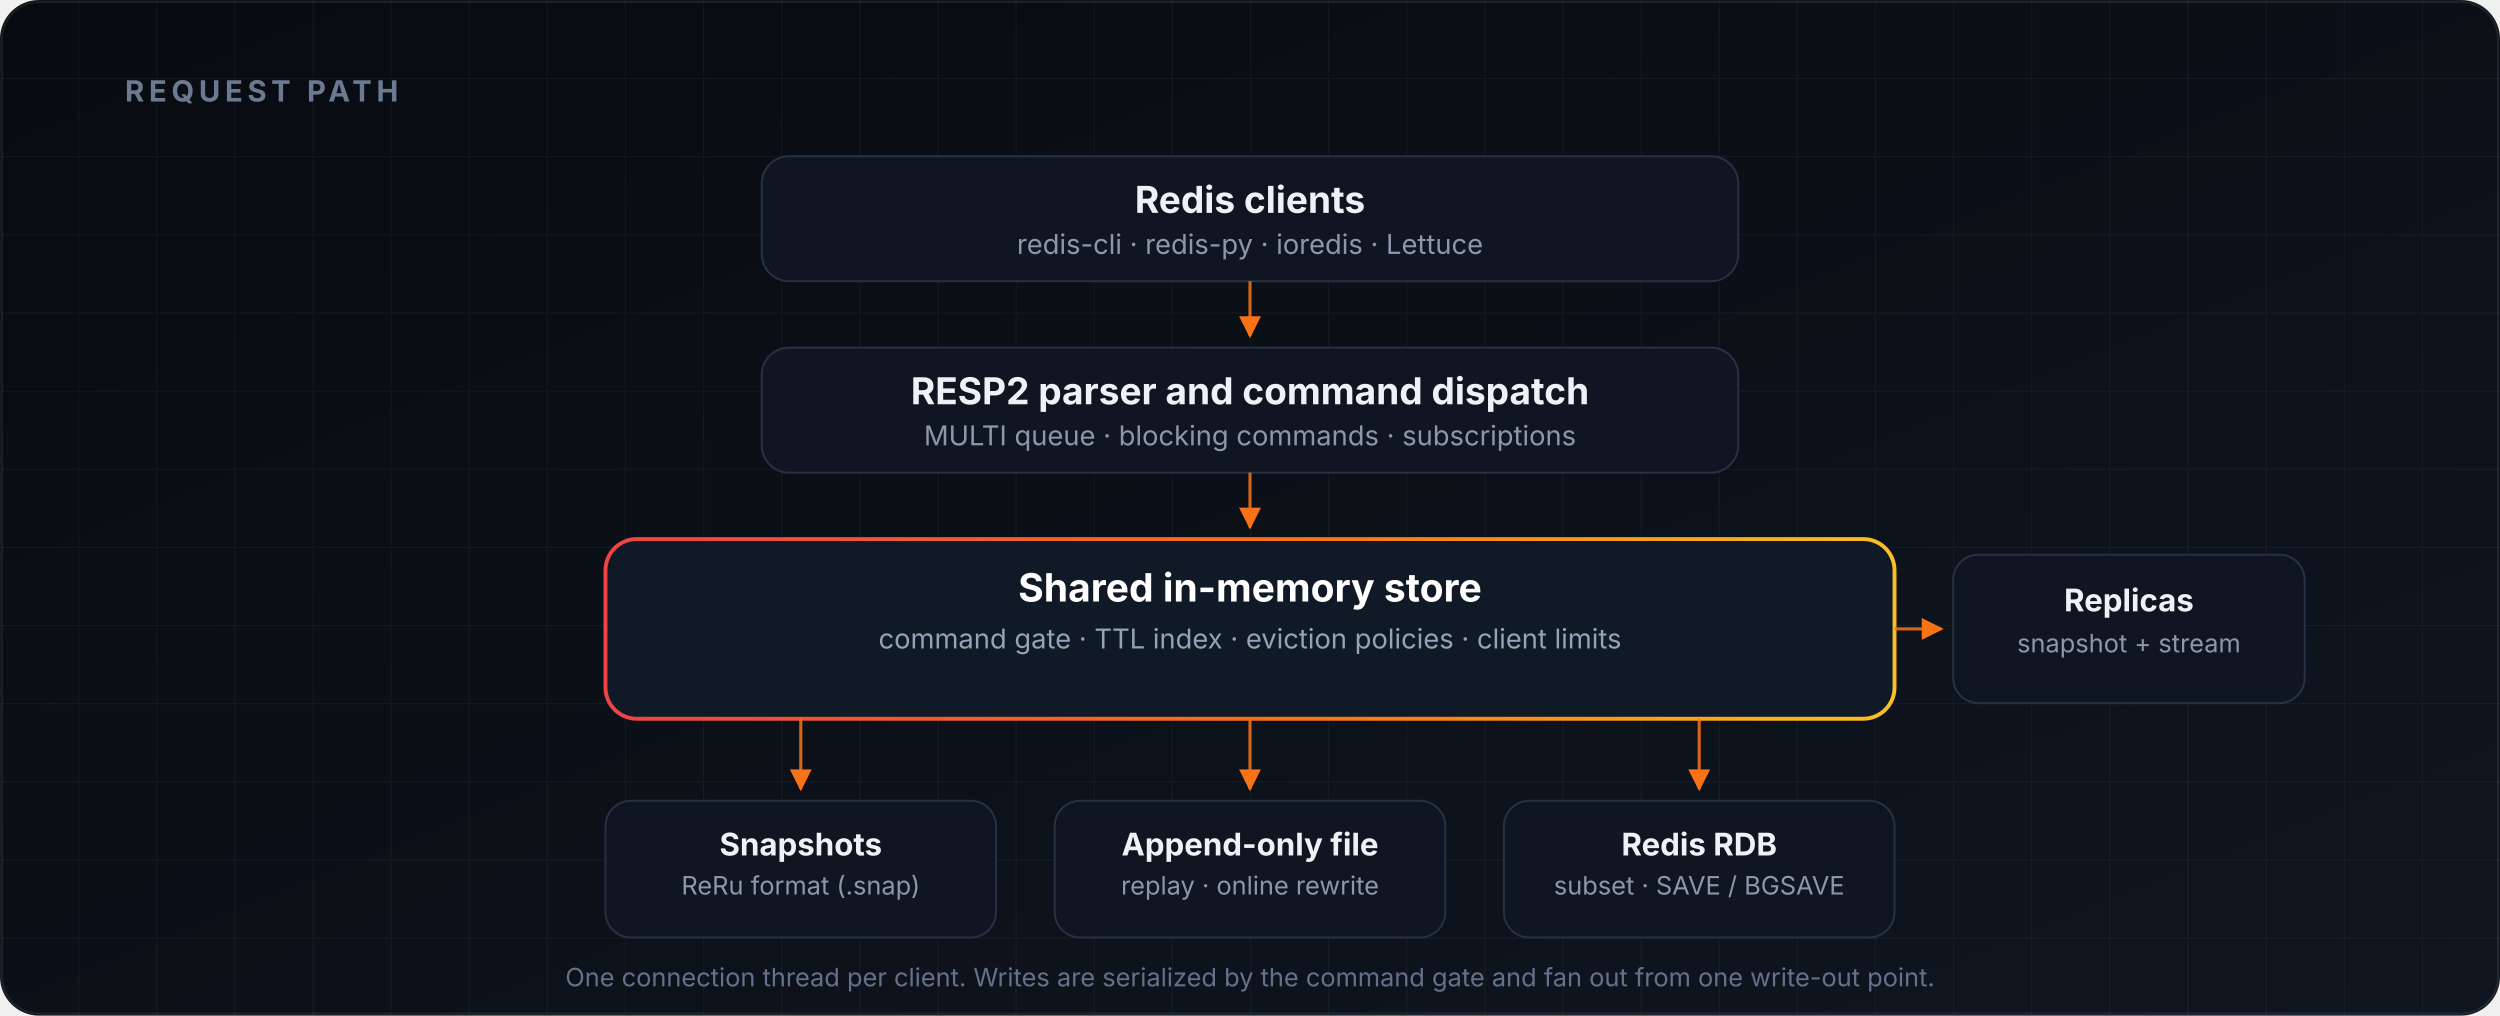
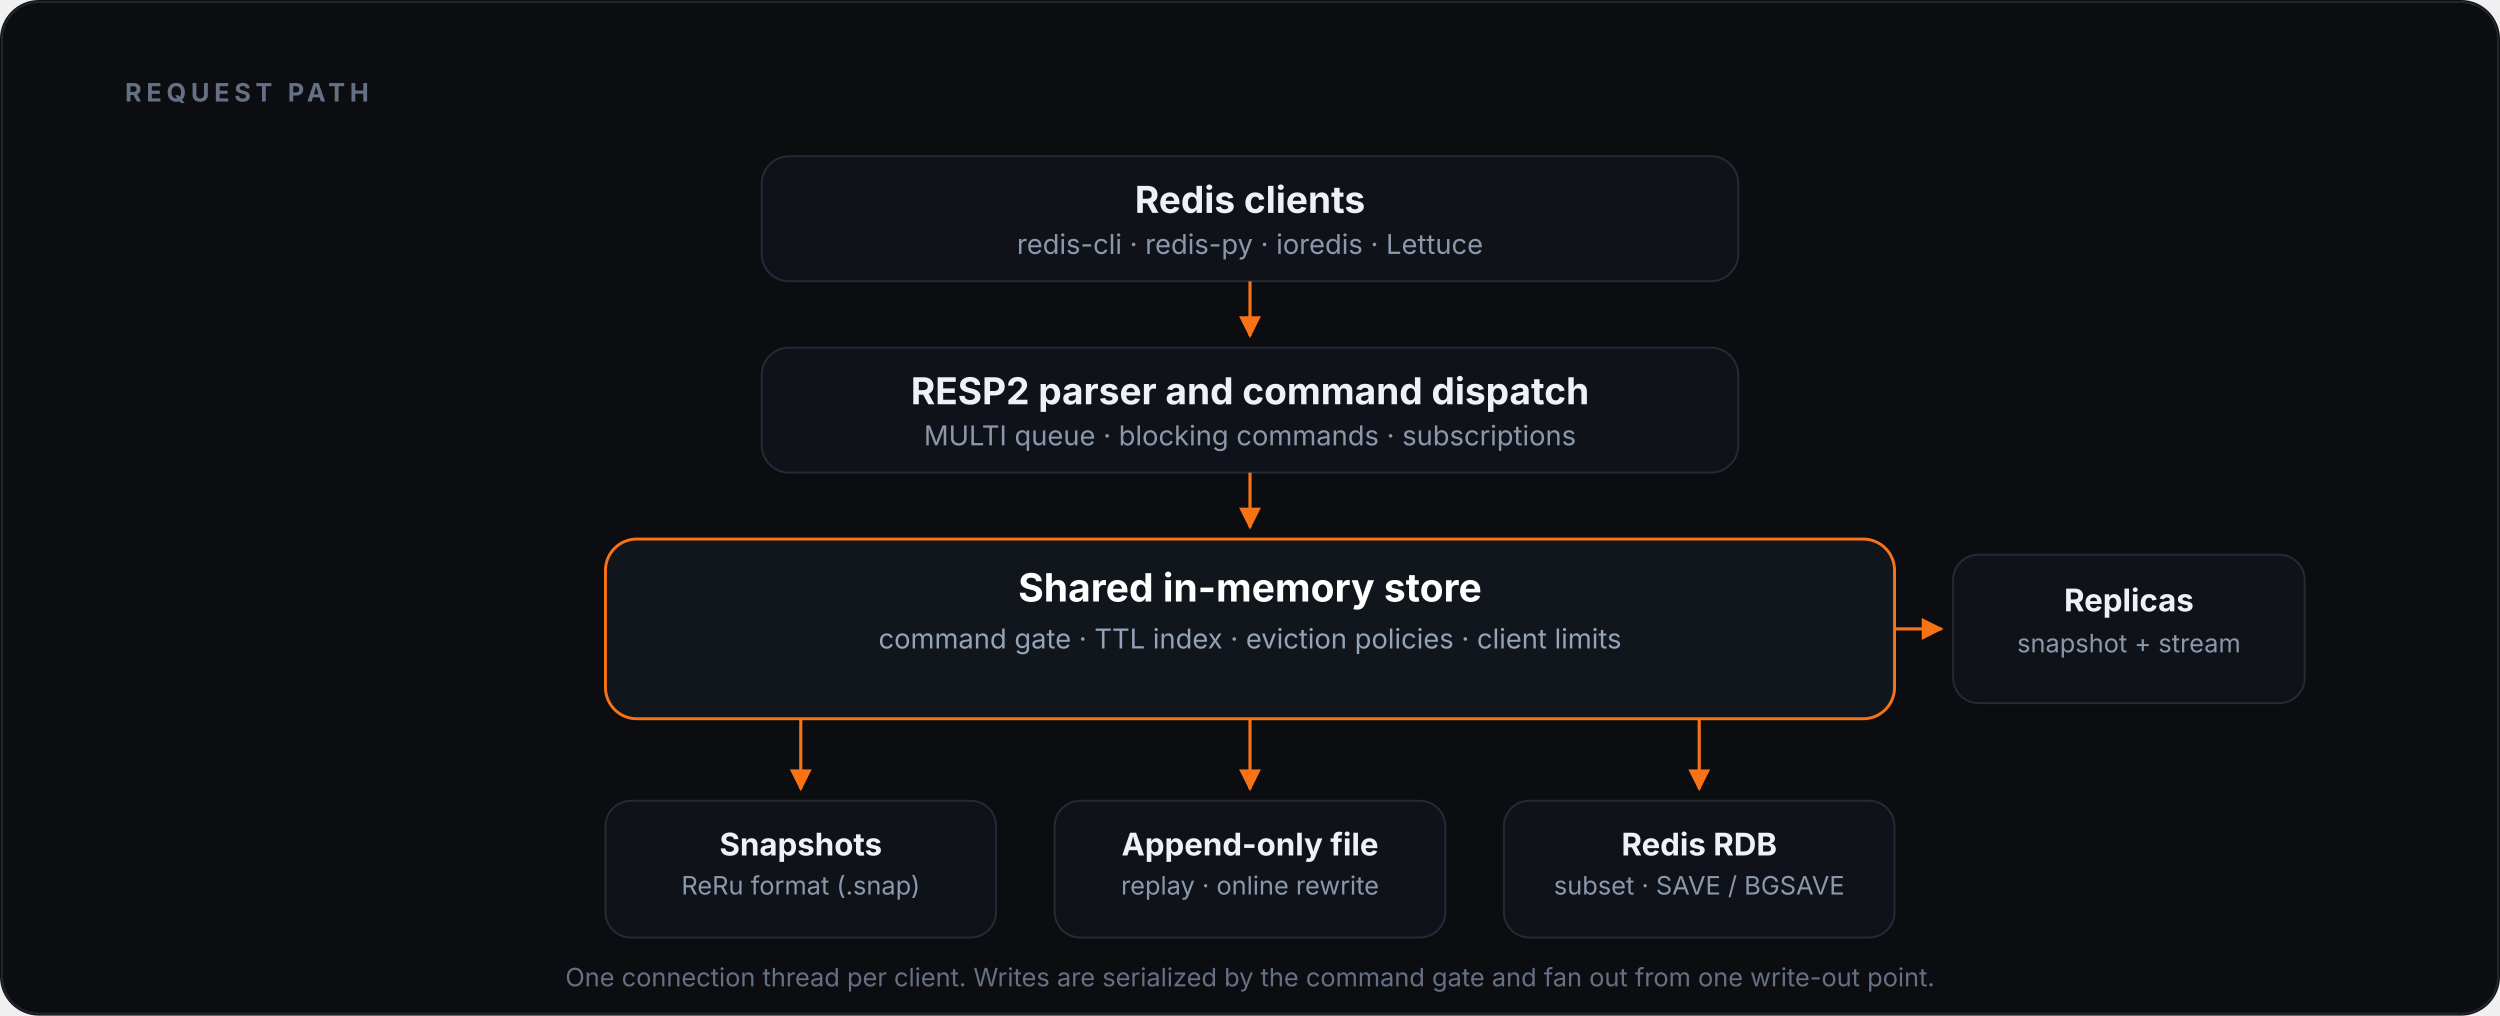
<svg xmlns="http://www.w3.org/2000/svg" width="1280" height="520" viewBox="0 0 1280 520" role="img" aria-label="ReRu request path: clients to RESP2 parser and dispatch, into the shared store, then to snapshots, AOF, RDB, and replicas">
  <defs>
-     <linearGradient id="bg" x1="0" y1="0" x2="1" y2="1">
-       <stop offset="0" stop-color="#080b10" />
-       <stop offset="1" stop-color="#0f1620" />
-     </linearGradient>
-     <linearGradient id="accent" x1="0" y1="0" x2="1" y2="0">
-       <stop offset="0" stop-color="#ef4444" />
-       <stop offset="0.55" stop-color="#f97316" />
-       <stop offset="1" stop-color="#fbbf24" />
-     </linearGradient>
-     <pattern id="grid" width="40" height="40" patternUnits="userSpaceOnUse">
-       <path d="M40 0H0V40" fill="none" stroke="#ffffff" stroke-opacity="0.04" stroke-width="1" />
-     </pattern>
    <marker id="arrow" viewBox="0 0 10 10" refX="9" refY="5" markerWidth="7" markerHeight="7" orient="auto-start-reverse">
-       <path d="M0 0 L10 5 L0 10 z" fill="#f97316" />
+       <path d="M0 0 L10 5 L0 10 z" fill="#F97316" />
    </marker>
    <clipPath id="frame">
      <rect width="1280" height="520" rx="20" />
    </clipPath>
  </defs>
  <g clip-path="url(#frame)">
-     <rect width="1280" height="520" fill="url(#bg)" />
-     <rect width="1280" height="520" fill="url(#grid)" />
-     <text x="64" y="52" font-family="'Inter','Segoe UI',system-ui,-apple-system,'Helvetica Neue',Arial,sans-serif" font-size="15" font-weight="700" letter-spacing="2.4" fill="#6b7a90">REQUEST PATH</text>
-     <rect x="390" y="80" width="500" height="64" rx="14" fill="#0f1621" stroke="#263244" />
-     <text x="640" y="109" text-anchor="middle" font-family="'Inter','Segoe UI',system-ui,-apple-system,'Helvetica Neue',Arial,sans-serif" font-size="19" font-weight="700" fill="#eef2f7">Redis clients</text>
-     <text x="640" y="130" text-anchor="middle" font-family="'Inter','Segoe UI',system-ui,-apple-system,'Helvetica Neue',Arial,sans-serif" font-size="14" fill="#8b98ab">redis-cli · redis-py · ioredis · Lettuce</text>
-     <rect x="390" y="178" width="500" height="64" rx="14" fill="#0f1621" stroke="#263244" />
-     <text x="640" y="207" text-anchor="middle" font-family="'Inter','Segoe UI',system-ui,-apple-system,'Helvetica Neue',Arial,sans-serif" font-size="19" font-weight="700" fill="#eef2f7">RESP2 parser and command dispatch</text>
-     <text x="640" y="228" text-anchor="middle" font-family="'Inter','Segoe UI',system-ui,-apple-system,'Helvetica Neue',Arial,sans-serif" font-size="14" fill="#8b98ab">MULTI queue · blocking commands · subscriptions</text>
-     <rect x="310" y="276" width="660" height="92" rx="16" fill="#101a26" stroke="url(#accent)" stroke-width="2" />
-     <text x="640" y="308" text-anchor="middle" font-family="'Inter','Segoe UI',system-ui,-apple-system,'Helvetica Neue',Arial,sans-serif" font-size="20" font-weight="700" fill="#ffffff">Shared in-memory store</text>
-     <text x="640" y="332" text-anchor="middle" font-family="'Inter','Segoe UI',system-ui,-apple-system,'Helvetica Neue',Arial,sans-serif" font-size="14" fill="#94a3b8">command gate · TTL index · eviction policies · client limits</text>
-     <rect x="310" y="410" width="200" height="70" rx="13" fill="#0f1621" stroke="#263244" />
-     <text x="410" y="438" text-anchor="middle" font-family="'Inter','Segoe UI',system-ui,-apple-system,'Helvetica Neue',Arial,sans-serif" font-size="16" font-weight="700" fill="#eef2f7">Snapshots</text>
-     <text x="410" y="458" text-anchor="middle" font-family="'Inter','Segoe UI',system-ui,-apple-system,'Helvetica Neue',Arial,sans-serif" font-size="13" fill="#8b98ab">ReRu format (.snap)</text>
-     <rect x="540" y="410" width="200" height="70" rx="13" fill="#0f1621" stroke="#263244" />
-     <text x="640" y="438" text-anchor="middle" font-family="'Inter','Segoe UI',system-ui,-apple-system,'Helvetica Neue',Arial,sans-serif" font-size="16" font-weight="700" fill="#eef2f7">Append-only file</text>
-     <text x="640" y="458" text-anchor="middle" font-family="'Inter','Segoe UI',system-ui,-apple-system,'Helvetica Neue',Arial,sans-serif" font-size="13" fill="#8b98ab">replay · online rewrite</text>
-     <rect x="770" y="410" width="200" height="70" rx="13" fill="#0f1621" stroke="#263244" />
-     <text x="870" y="438" text-anchor="middle" font-family="'Inter','Segoe UI',system-ui,-apple-system,'Helvetica Neue',Arial,sans-serif" font-size="16" font-weight="700" fill="#eef2f7">Redis RDB</text>
-     <text x="870" y="458" text-anchor="middle" font-family="'Inter','Segoe UI',system-ui,-apple-system,'Helvetica Neue',Arial,sans-serif" font-size="13" fill="#8b98ab">subset · SAVE / BGSAVE</text>
-     <rect x="1000" y="284" width="180" height="76" rx="13" fill="#0f1621" stroke="#263244" />
-     <text x="1090" y="313" text-anchor="middle" font-family="'Inter','Segoe UI',system-ui,-apple-system,'Helvetica Neue',Arial,sans-serif" font-size="16" font-weight="700" fill="#eef2f7">Replicas</text>
-     <text x="1090" y="334" text-anchor="middle" font-family="'Inter','Segoe UI',system-ui,-apple-system,'Helvetica Neue',Arial,sans-serif" font-size="13" fill="#8b98ab">snapshot + stream</text>
-     <g stroke="#f97316" stroke-width="1.6" stroke-opacity="0.85" fill="none">
+     <rect width="1280" height="520" fill="#0B0D10" />
+     <text x="64" y="52" font-family="'Inter','Segoe UI',system-ui,-apple-system,'Helvetica Neue',Arial,sans-serif" font-size="13" font-weight="700" letter-spacing="2.4" fill="#667085">REQUEST PATH</text>
+     <rect x="390" y="80" width="500" height="64" rx="14" fill="#0F1319" stroke="#242B35" />
+     <text x="640" y="109" text-anchor="middle" font-family="'Inter','Segoe UI',system-ui,-apple-system,'Helvetica Neue',Arial,sans-serif" font-size="19" font-weight="700" fill="#EEF2F7">Redis clients</text>
+     <text x="640" y="130" text-anchor="middle" font-family="'Inter','Segoe UI',system-ui,-apple-system,'Helvetica Neue',Arial,sans-serif" font-size="14" fill="#8B98AB">redis-cli · redis-py · ioredis · Lettuce</text>
+     <rect x="390" y="178" width="500" height="64" rx="14" fill="#0F1319" stroke="#242B35" />
+     <text x="640" y="207" text-anchor="middle" font-family="'Inter','Segoe UI',system-ui,-apple-system,'Helvetica Neue',Arial,sans-serif" font-size="19" font-weight="700" fill="#EEF2F7">RESP2 parser and command dispatch</text>
+     <text x="640" y="228" text-anchor="middle" font-family="'Inter','Segoe UI',system-ui,-apple-system,'Helvetica Neue',Arial,sans-serif" font-size="14" fill="#8B98AB">MULTI queue · blocking commands · subscriptions</text>
+     <rect x="310" y="276" width="660" height="92" rx="16" fill="#11161D" stroke="#F97316" stroke-width="1.5" />
+     <text x="640" y="308" text-anchor="middle" font-family="'Inter','Segoe UI',system-ui,-apple-system,'Helvetica Neue',Arial,sans-serif" font-size="20" font-weight="700" fill="#FFFFFF">Shared in-memory store</text>
+     <text x="640" y="332" text-anchor="middle" font-family="'Inter','Segoe UI',system-ui,-apple-system,'Helvetica Neue',Arial,sans-serif" font-size="14" fill="#94A3B8">command gate · TTL index · eviction policies · client limits</text>
+     <rect x="310" y="410" width="200" height="70" rx="13" fill="#0F1319" stroke="#242B35" />
+     <text x="410" y="438" text-anchor="middle" font-family="'Inter','Segoe UI',system-ui,-apple-system,'Helvetica Neue',Arial,sans-serif" font-size="16" font-weight="700" fill="#EEF2F7">Snapshots</text>
+     <text x="410" y="458" text-anchor="middle" font-family="'Inter','Segoe UI',system-ui,-apple-system,'Helvetica Neue',Arial,sans-serif" font-size="13" fill="#8B98AB">ReRu format (.snap)</text>
+     <rect x="540" y="410" width="200" height="70" rx="13" fill="#0F1319" stroke="#242B35" />
+     <text x="640" y="438" text-anchor="middle" font-family="'Inter','Segoe UI',system-ui,-apple-system,'Helvetica Neue',Arial,sans-serif" font-size="16" font-weight="700" fill="#EEF2F7">Append-only file</text>
+     <text x="640" y="458" text-anchor="middle" font-family="'Inter','Segoe UI',system-ui,-apple-system,'Helvetica Neue',Arial,sans-serif" font-size="13" fill="#8B98AB">replay · online rewrite</text>
+     <rect x="770" y="410" width="200" height="70" rx="13" fill="#0F1319" stroke="#242B35" />
+     <text x="870" y="438" text-anchor="middle" font-family="'Inter','Segoe UI',system-ui,-apple-system,'Helvetica Neue',Arial,sans-serif" font-size="16" font-weight="700" fill="#EEF2F7">Redis RDB</text>
+     <text x="870" y="458" text-anchor="middle" font-family="'Inter','Segoe UI',system-ui,-apple-system,'Helvetica Neue',Arial,sans-serif" font-size="13" fill="#8B98AB">subset · SAVE / BGSAVE</text>
+     <rect x="1000" y="284" width="180" height="76" rx="13" fill="#0F1319" stroke="#242B35" />
+     <text x="1090" y="313" text-anchor="middle" font-family="'Inter','Segoe UI',system-ui,-apple-system,'Helvetica Neue',Arial,sans-serif" font-size="16" font-weight="700" fill="#EEF2F7">Replicas</text>
+     <text x="1090" y="334" text-anchor="middle" font-family="'Inter','Segoe UI',system-ui,-apple-system,'Helvetica Neue',Arial,sans-serif" font-size="13" fill="#8B98AB">snapshot + stream</text>
+     <g stroke="#F97316" stroke-width="1.6" fill="none">
      <line x1="640" y1="144" x2="640" y2="172" marker-end="url(#arrow)" />
      <line x1="640" y1="242" x2="640" y2="270" marker-end="url(#arrow)" />
      <line x1="410" y1="368" x2="410" y2="404" marker-end="url(#arrow)" />
      <line x1="640" y1="368" x2="640" y2="404" marker-end="url(#arrow)" />
      <line x1="870" y1="368" x2="870" y2="404" marker-end="url(#arrow)" />
      <line x1="970" y1="322" x2="994" y2="322" marker-end="url(#arrow)" />
    </g>
-     <text x="640" y="505" text-anchor="middle" font-family="'Inter','Segoe UI',system-ui,-apple-system,'Helvetica Neue',Arial,sans-serif" font-size="13" fill="#63718a">One connection thread per client. Writes are serialized by the command gate and fan out from one write-out point.</text>
+     <text x="640" y="505" text-anchor="middle" font-family="'Inter','Segoe UI',system-ui,-apple-system,'Helvetica Neue',Arial,sans-serif" font-size="13" fill="#667085">One connection thread per client. Writes are serialized by the command gate and fan out from one write-out point.</text>
  </g>
-   <rect x="1" y="1" width="1278" height="518" rx="19" fill="none" stroke="#ffffff" stroke-opacity="0.08" />
+   <rect x="1" y="1" width="1278" height="518" rx="19" fill="none" stroke="#20262F" />
</svg>
